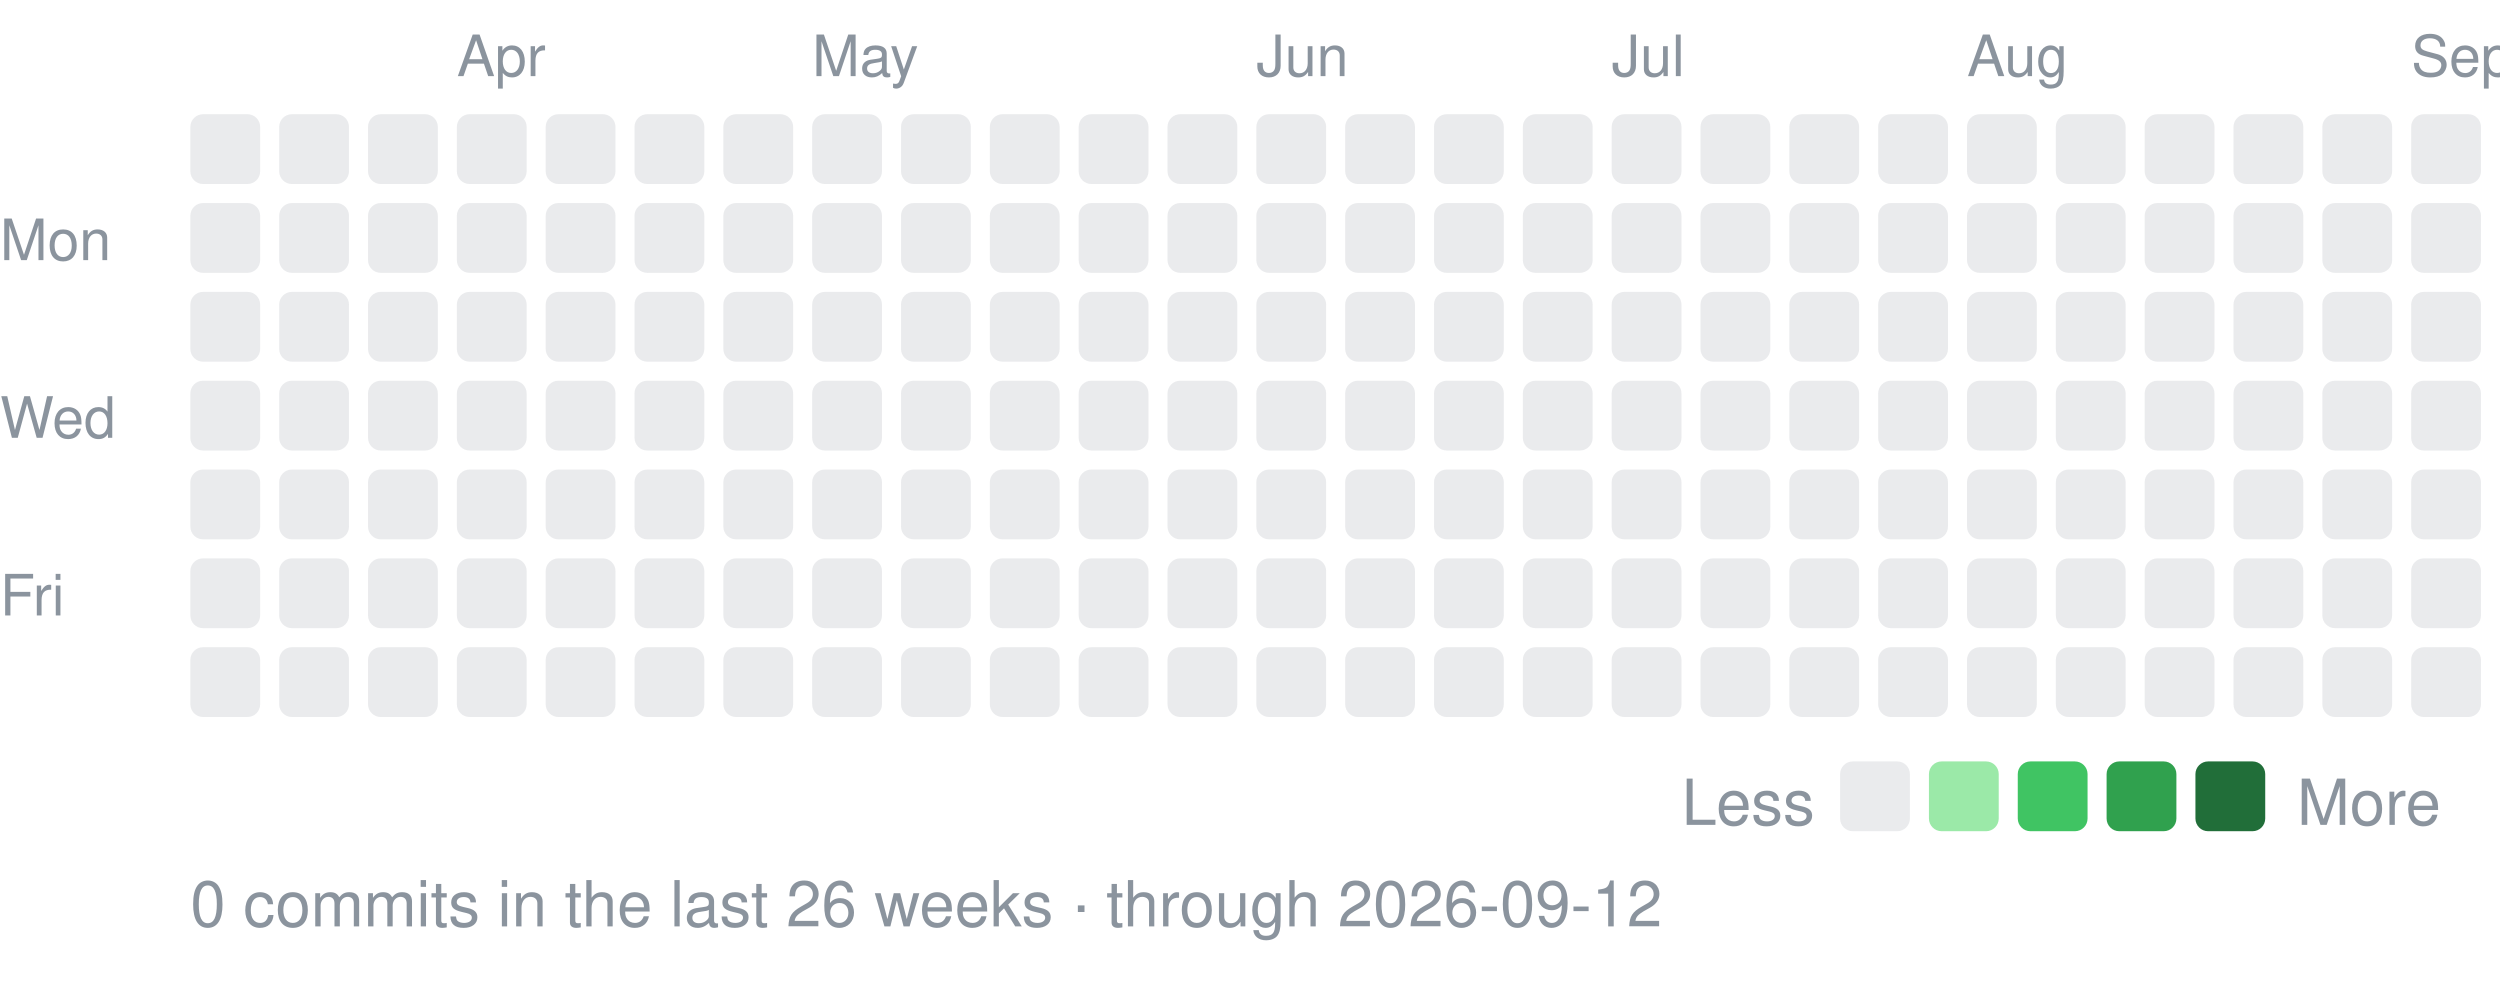
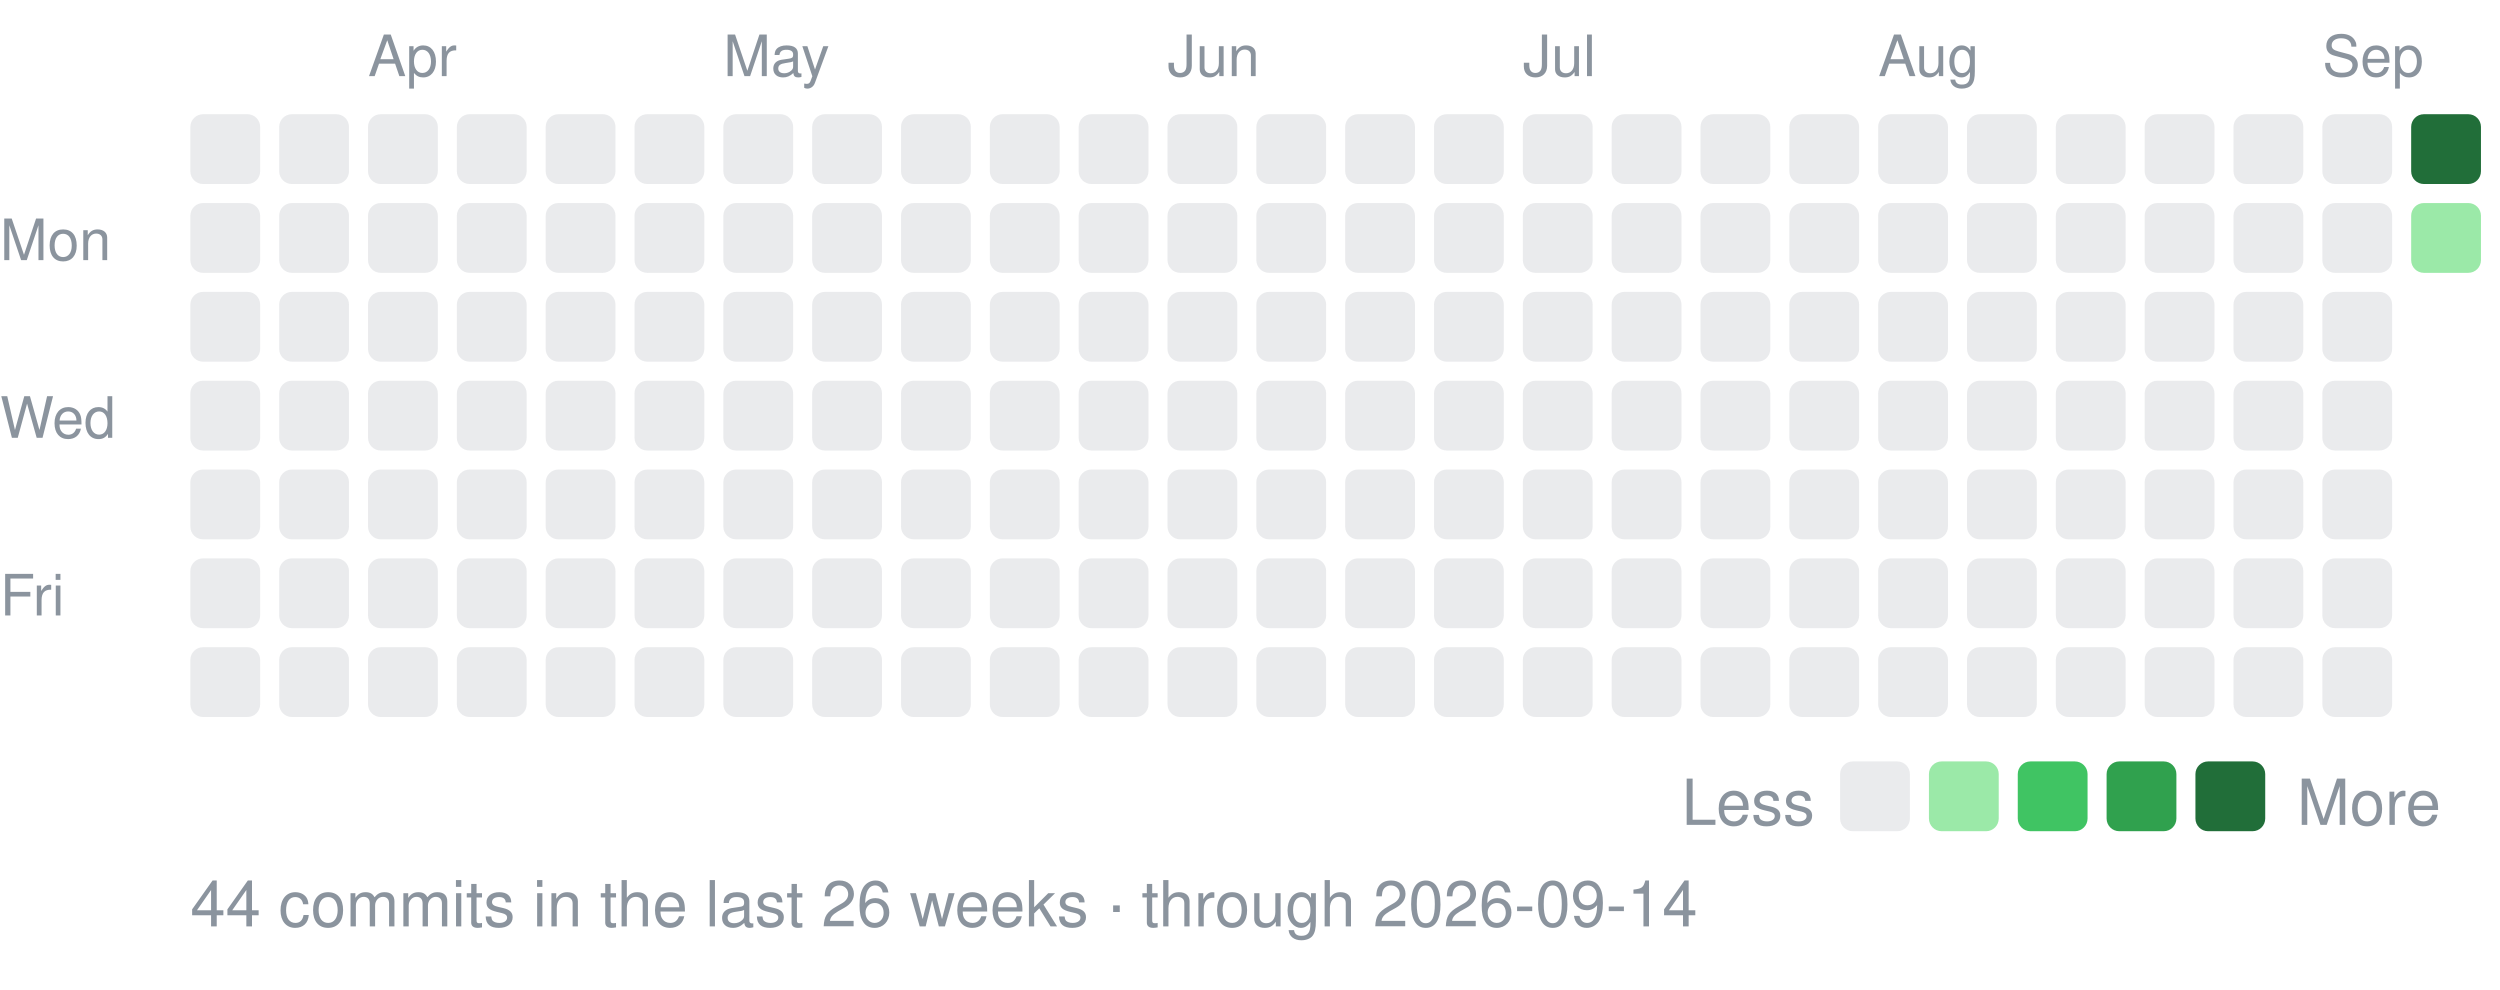
<svg xmlns="http://www.w3.org/2000/svg" width="394" height="156" viewBox="0 0 394 156" role="img">
  <g font-family="-apple-system,BlinkMacSystemFont,Segoe UI,Helvetica,Arial,PingFang SC,sans-serif" font-size="9" fill="#8b949e">
-     <text x="72" y="12">Apr</text>
-     <text x="128" y="12">May</text>
-     <text x="198" y="12">Jun</text>
-     <text x="254" y="12">Jul</text>
-     <text x="310" y="12">Aug</text>
-     <text x="380" y="12">Sep</text>
+     <text x="58" y="12">Apr</text>
+     <text x="114" y="12">May</text>
+     <text x="184" y="12">Jun</text>
+     <text x="240" y="12">Jul</text>
+     <text x="296" y="12">Aug</text>
+     <text x="366" y="12">Sep</text>
    <text x="0" y="41">Mon</text>
    <text x="0" y="69">Wed</text>
    <text x="0" y="97">Fri</text>
  </g>
  <rect x="30" y="18" width="11" height="11" rx="2" fill="rgba(139,148,158,0.18)" />
  <rect x="30" y="32" width="11" height="11" rx="2" fill="rgba(139,148,158,0.18)" />
  <rect x="30" y="46" width="11" height="11" rx="2" fill="rgba(139,148,158,0.18)" />
  <rect x="30" y="60" width="11" height="11" rx="2" fill="rgba(139,148,158,0.18)" />
  <rect x="30" y="74" width="11" height="11" rx="2" fill="rgba(139,148,158,0.18)" />
  <rect x="30" y="88" width="11" height="11" rx="2" fill="rgba(139,148,158,0.18)" />
  <rect x="30" y="102" width="11" height="11" rx="2" fill="rgba(139,148,158,0.18)" />
  <rect x="44" y="18" width="11" height="11" rx="2" fill="rgba(139,148,158,0.18)" />
  <rect x="44" y="32" width="11" height="11" rx="2" fill="rgba(139,148,158,0.18)" />
  <rect x="44" y="46" width="11" height="11" rx="2" fill="rgba(139,148,158,0.18)" />
  <rect x="44" y="60" width="11" height="11" rx="2" fill="rgba(139,148,158,0.18)" />
  <rect x="44" y="74" width="11" height="11" rx="2" fill="rgba(139,148,158,0.18)" />
  <rect x="44" y="88" width="11" height="11" rx="2" fill="rgba(139,148,158,0.18)" />
  <rect x="44" y="102" width="11" height="11" rx="2" fill="rgba(139,148,158,0.18)" />
  <rect x="58" y="18" width="11" height="11" rx="2" fill="rgba(139,148,158,0.18)" />
  <rect x="58" y="32" width="11" height="11" rx="2" fill="rgba(139,148,158,0.18)" />
  <rect x="58" y="46" width="11" height="11" rx="2" fill="rgba(139,148,158,0.18)" />
  <rect x="58" y="60" width="11" height="11" rx="2" fill="rgba(139,148,158,0.18)" />
  <rect x="58" y="74" width="11" height="11" rx="2" fill="rgba(139,148,158,0.18)" />
  <rect x="58" y="88" width="11" height="11" rx="2" fill="rgba(139,148,158,0.18)" />
  <rect x="58" y="102" width="11" height="11" rx="2" fill="rgba(139,148,158,0.18)" />
  <rect x="72" y="18" width="11" height="11" rx="2" fill="rgba(139,148,158,0.18)" />
  <rect x="72" y="32" width="11" height="11" rx="2" fill="rgba(139,148,158,0.18)" />
  <rect x="72" y="46" width="11" height="11" rx="2" fill="rgba(139,148,158,0.18)" />
  <rect x="72" y="60" width="11" height="11" rx="2" fill="rgba(139,148,158,0.18)" />
  <rect x="72" y="74" width="11" height="11" rx="2" fill="rgba(139,148,158,0.18)" />
  <rect x="72" y="88" width="11" height="11" rx="2" fill="rgba(139,148,158,0.18)" />
  <rect x="72" y="102" width="11" height="11" rx="2" fill="rgba(139,148,158,0.18)" />
  <rect x="86" y="18" width="11" height="11" rx="2" fill="rgba(139,148,158,0.18)" />
  <rect x="86" y="32" width="11" height="11" rx="2" fill="rgba(139,148,158,0.18)" />
  <rect x="86" y="46" width="11" height="11" rx="2" fill="rgba(139,148,158,0.18)" />
  <rect x="86" y="60" width="11" height="11" rx="2" fill="rgba(139,148,158,0.18)" />
  <rect x="86" y="74" width="11" height="11" rx="2" fill="rgba(139,148,158,0.18)" />
  <rect x="86" y="88" width="11" height="11" rx="2" fill="rgba(139,148,158,0.18)" />
  <rect x="86" y="102" width="11" height="11" rx="2" fill="rgba(139,148,158,0.18)" />
  <rect x="100" y="18" width="11" height="11" rx="2" fill="rgba(139,148,158,0.18)" />
  <rect x="100" y="32" width="11" height="11" rx="2" fill="rgba(139,148,158,0.18)" />
  <rect x="100" y="46" width="11" height="11" rx="2" fill="rgba(139,148,158,0.18)" />
  <rect x="100" y="60" width="11" height="11" rx="2" fill="rgba(139,148,158,0.18)" />
  <rect x="100" y="74" width="11" height="11" rx="2" fill="rgba(139,148,158,0.18)" />
  <rect x="100" y="88" width="11" height="11" rx="2" fill="rgba(139,148,158,0.18)" />
  <rect x="100" y="102" width="11" height="11" rx="2" fill="rgba(139,148,158,0.18)" />
  <rect x="114" y="18" width="11" height="11" rx="2" fill="rgba(139,148,158,0.18)" />
  <rect x="114" y="32" width="11" height="11" rx="2" fill="rgba(139,148,158,0.18)" />
  <rect x="114" y="46" width="11" height="11" rx="2" fill="rgba(139,148,158,0.18)" />
  <rect x="114" y="60" width="11" height="11" rx="2" fill="rgba(139,148,158,0.18)" />
  <rect x="114" y="74" width="11" height="11" rx="2" fill="rgba(139,148,158,0.18)" />
  <rect x="114" y="88" width="11" height="11" rx="2" fill="rgba(139,148,158,0.18)" />
  <rect x="114" y="102" width="11" height="11" rx="2" fill="rgba(139,148,158,0.18)" />
  <rect x="128" y="18" width="11" height="11" rx="2" fill="rgba(139,148,158,0.18)" />
  <rect x="128" y="32" width="11" height="11" rx="2" fill="rgba(139,148,158,0.18)" />
  <rect x="128" y="46" width="11" height="11" rx="2" fill="rgba(139,148,158,0.18)" />
  <rect x="128" y="60" width="11" height="11" rx="2" fill="rgba(139,148,158,0.18)" />
  <rect x="128" y="74" width="11" height="11" rx="2" fill="rgba(139,148,158,0.18)" />
  <rect x="128" y="88" width="11" height="11" rx="2" fill="rgba(139,148,158,0.18)" />
  <rect x="128" y="102" width="11" height="11" rx="2" fill="rgba(139,148,158,0.18)" />
  <rect x="142" y="18" width="11" height="11" rx="2" fill="rgba(139,148,158,0.18)" />
  <rect x="142" y="32" width="11" height="11" rx="2" fill="rgba(139,148,158,0.18)" />
  <rect x="142" y="46" width="11" height="11" rx="2" fill="rgba(139,148,158,0.18)" />
  <rect x="142" y="60" width="11" height="11" rx="2" fill="rgba(139,148,158,0.18)" />
  <rect x="142" y="74" width="11" height="11" rx="2" fill="rgba(139,148,158,0.18)" />
  <rect x="142" y="88" width="11" height="11" rx="2" fill="rgba(139,148,158,0.18)" />
  <rect x="142" y="102" width="11" height="11" rx="2" fill="rgba(139,148,158,0.18)" />
  <rect x="156" y="18" width="11" height="11" rx="2" fill="rgba(139,148,158,0.18)" />
  <rect x="156" y="32" width="11" height="11" rx="2" fill="rgba(139,148,158,0.18)" />
  <rect x="156" y="46" width="11" height="11" rx="2" fill="rgba(139,148,158,0.18)" />
  <rect x="156" y="60" width="11" height="11" rx="2" fill="rgba(139,148,158,0.18)" />
  <rect x="156" y="74" width="11" height="11" rx="2" fill="rgba(139,148,158,0.18)" />
  <rect x="156" y="88" width="11" height="11" rx="2" fill="rgba(139,148,158,0.18)" />
  <rect x="156" y="102" width="11" height="11" rx="2" fill="rgba(139,148,158,0.18)" />
  <rect x="170" y="18" width="11" height="11" rx="2" fill="rgba(139,148,158,0.18)" />
  <rect x="170" y="32" width="11" height="11" rx="2" fill="rgba(139,148,158,0.18)" />
  <rect x="170" y="46" width="11" height="11" rx="2" fill="rgba(139,148,158,0.18)" />
  <rect x="170" y="60" width="11" height="11" rx="2" fill="rgba(139,148,158,0.18)" />
  <rect x="170" y="74" width="11" height="11" rx="2" fill="rgba(139,148,158,0.18)" />
  <rect x="170" y="88" width="11" height="11" rx="2" fill="rgba(139,148,158,0.18)" />
  <rect x="170" y="102" width="11" height="11" rx="2" fill="rgba(139,148,158,0.18)" />
  <rect x="184" y="18" width="11" height="11" rx="2" fill="rgba(139,148,158,0.18)" />
  <rect x="184" y="32" width="11" height="11" rx="2" fill="rgba(139,148,158,0.18)" />
  <rect x="184" y="46" width="11" height="11" rx="2" fill="rgba(139,148,158,0.18)" />
  <rect x="184" y="60" width="11" height="11" rx="2" fill="rgba(139,148,158,0.18)" />
  <rect x="184" y="74" width="11" height="11" rx="2" fill="rgba(139,148,158,0.18)" />
  <rect x="184" y="88" width="11" height="11" rx="2" fill="rgba(139,148,158,0.18)" />
  <rect x="184" y="102" width="11" height="11" rx="2" fill="rgba(139,148,158,0.18)" />
  <rect x="198" y="18" width="11" height="11" rx="2" fill="rgba(139,148,158,0.18)" />
  <rect x="198" y="32" width="11" height="11" rx="2" fill="rgba(139,148,158,0.18)" />
  <rect x="198" y="46" width="11" height="11" rx="2" fill="rgba(139,148,158,0.18)" />
  <rect x="198" y="60" width="11" height="11" rx="2" fill="rgba(139,148,158,0.18)" />
  <rect x="198" y="74" width="11" height="11" rx="2" fill="rgba(139,148,158,0.18)" />
  <rect x="198" y="88" width="11" height="11" rx="2" fill="rgba(139,148,158,0.18)" />
  <rect x="198" y="102" width="11" height="11" rx="2" fill="rgba(139,148,158,0.18)" />
  <rect x="212" y="18" width="11" height="11" rx="2" fill="rgba(139,148,158,0.18)" />
  <rect x="212" y="32" width="11" height="11" rx="2" fill="rgba(139,148,158,0.18)" />
  <rect x="212" y="46" width="11" height="11" rx="2" fill="rgba(139,148,158,0.18)" />
  <rect x="212" y="60" width="11" height="11" rx="2" fill="rgba(139,148,158,0.18)" />
  <rect x="212" y="74" width="11" height="11" rx="2" fill="rgba(139,148,158,0.18)" />
  <rect x="212" y="88" width="11" height="11" rx="2" fill="rgba(139,148,158,0.18)" />
  <rect x="212" y="102" width="11" height="11" rx="2" fill="rgba(139,148,158,0.18)" />
  <rect x="226" y="18" width="11" height="11" rx="2" fill="rgba(139,148,158,0.18)" />
  <rect x="226" y="32" width="11" height="11" rx="2" fill="rgba(139,148,158,0.18)" />
  <rect x="226" y="46" width="11" height="11" rx="2" fill="rgba(139,148,158,0.18)" />
  <rect x="226" y="60" width="11" height="11" rx="2" fill="rgba(139,148,158,0.18)" />
  <rect x="226" y="74" width="11" height="11" rx="2" fill="rgba(139,148,158,0.18)" />
  <rect x="226" y="88" width="11" height="11" rx="2" fill="rgba(139,148,158,0.18)" />
  <rect x="226" y="102" width="11" height="11" rx="2" fill="rgba(139,148,158,0.18)" />
  <rect x="240" y="18" width="11" height="11" rx="2" fill="rgba(139,148,158,0.18)" />
  <rect x="240" y="32" width="11" height="11" rx="2" fill="rgba(139,148,158,0.18)" />
  <rect x="240" y="46" width="11" height="11" rx="2" fill="rgba(139,148,158,0.18)" />
  <rect x="240" y="60" width="11" height="11" rx="2" fill="rgba(139,148,158,0.18)" />
  <rect x="240" y="74" width="11" height="11" rx="2" fill="rgba(139,148,158,0.18)" />
  <rect x="240" y="88" width="11" height="11" rx="2" fill="rgba(139,148,158,0.18)" />
  <rect x="240" y="102" width="11" height="11" rx="2" fill="rgba(139,148,158,0.18)" />
  <rect x="254" y="18" width="11" height="11" rx="2" fill="rgba(139,148,158,0.18)" />
  <rect x="254" y="32" width="11" height="11" rx="2" fill="rgba(139,148,158,0.18)" />
  <rect x="254" y="46" width="11" height="11" rx="2" fill="rgba(139,148,158,0.18)" />
  <rect x="254" y="60" width="11" height="11" rx="2" fill="rgba(139,148,158,0.18)" />
  <rect x="254" y="74" width="11" height="11" rx="2" fill="rgba(139,148,158,0.18)" />
  <rect x="254" y="88" width="11" height="11" rx="2" fill="rgba(139,148,158,0.18)" />
  <rect x="254" y="102" width="11" height="11" rx="2" fill="rgba(139,148,158,0.18)" />
  <rect x="268" y="18" width="11" height="11" rx="2" fill="rgba(139,148,158,0.18)" />
  <rect x="268" y="32" width="11" height="11" rx="2" fill="rgba(139,148,158,0.18)" />
  <rect x="268" y="46" width="11" height="11" rx="2" fill="rgba(139,148,158,0.18)" />
  <rect x="268" y="60" width="11" height="11" rx="2" fill="rgba(139,148,158,0.18)" />
  <rect x="268" y="74" width="11" height="11" rx="2" fill="rgba(139,148,158,0.18)" />
  <rect x="268" y="88" width="11" height="11" rx="2" fill="rgba(139,148,158,0.18)" />
  <rect x="268" y="102" width="11" height="11" rx="2" fill="rgba(139,148,158,0.18)" />
  <rect x="282" y="18" width="11" height="11" rx="2" fill="rgba(139,148,158,0.18)" />
  <rect x="282" y="32" width="11" height="11" rx="2" fill="rgba(139,148,158,0.18)" />
  <rect x="282" y="46" width="11" height="11" rx="2" fill="rgba(139,148,158,0.18)" />
  <rect x="282" y="60" width="11" height="11" rx="2" fill="rgba(139,148,158,0.18)" />
  <rect x="282" y="74" width="11" height="11" rx="2" fill="rgba(139,148,158,0.18)" />
  <rect x="282" y="88" width="11" height="11" rx="2" fill="rgba(139,148,158,0.18)" />
  <rect x="282" y="102" width="11" height="11" rx="2" fill="rgba(139,148,158,0.18)" />
  <rect x="296" y="18" width="11" height="11" rx="2" fill="rgba(139,148,158,0.18)" />
  <rect x="296" y="32" width="11" height="11" rx="2" fill="rgba(139,148,158,0.18)" />
  <rect x="296" y="46" width="11" height="11" rx="2" fill="rgba(139,148,158,0.18)" />
  <rect x="296" y="60" width="11" height="11" rx="2" fill="rgba(139,148,158,0.18)" />
  <rect x="296" y="74" width="11" height="11" rx="2" fill="rgba(139,148,158,0.18)" />
  <rect x="296" y="88" width="11" height="11" rx="2" fill="rgba(139,148,158,0.18)" />
  <rect x="296" y="102" width="11" height="11" rx="2" fill="rgba(139,148,158,0.18)" />
  <rect x="310" y="18" width="11" height="11" rx="2" fill="rgba(139,148,158,0.18)" />
  <rect x="310" y="32" width="11" height="11" rx="2" fill="rgba(139,148,158,0.18)" />
  <rect x="310" y="46" width="11" height="11" rx="2" fill="rgba(139,148,158,0.18)" />
  <rect x="310" y="60" width="11" height="11" rx="2" fill="rgba(139,148,158,0.18)" />
  <rect x="310" y="74" width="11" height="11" rx="2" fill="rgba(139,148,158,0.18)" />
  <rect x="310" y="88" width="11" height="11" rx="2" fill="rgba(139,148,158,0.18)" />
  <rect x="310" y="102" width="11" height="11" rx="2" fill="rgba(139,148,158,0.18)" />
  <rect x="324" y="18" width="11" height="11" rx="2" fill="rgba(139,148,158,0.18)" />
  <rect x="324" y="32" width="11" height="11" rx="2" fill="rgba(139,148,158,0.18)" />
  <rect x="324" y="46" width="11" height="11" rx="2" fill="rgba(139,148,158,0.18)" />
  <rect x="324" y="60" width="11" height="11" rx="2" fill="rgba(139,148,158,0.18)" />
  <rect x="324" y="74" width="11" height="11" rx="2" fill="rgba(139,148,158,0.18)" />
  <rect x="324" y="88" width="11" height="11" rx="2" fill="rgba(139,148,158,0.18)" />
  <rect x="324" y="102" width="11" height="11" rx="2" fill="rgba(139,148,158,0.18)" />
  <rect x="338" y="18" width="11" height="11" rx="2" fill="rgba(139,148,158,0.18)" />
  <rect x="338" y="32" width="11" height="11" rx="2" fill="rgba(139,148,158,0.18)" />
  <rect x="338" y="46" width="11" height="11" rx="2" fill="rgba(139,148,158,0.18)" />
  <rect x="338" y="60" width="11" height="11" rx="2" fill="rgba(139,148,158,0.18)" />
  <rect x="338" y="74" width="11" height="11" rx="2" fill="rgba(139,148,158,0.18)" />
  <rect x="338" y="88" width="11" height="11" rx="2" fill="rgba(139,148,158,0.18)" />
  <rect x="338" y="102" width="11" height="11" rx="2" fill="rgba(139,148,158,0.18)" />
  <rect x="352" y="18" width="11" height="11" rx="2" fill="rgba(139,148,158,0.18)" />
  <rect x="352" y="32" width="11" height="11" rx="2" fill="rgba(139,148,158,0.18)" />
  <rect x="352" y="46" width="11" height="11" rx="2" fill="rgba(139,148,158,0.18)" />
  <rect x="352" y="60" width="11" height="11" rx="2" fill="rgba(139,148,158,0.18)" />
  <rect x="352" y="74" width="11" height="11" rx="2" fill="rgba(139,148,158,0.18)" />
  <rect x="352" y="88" width="11" height="11" rx="2" fill="rgba(139,148,158,0.18)" />
  <rect x="352" y="102" width="11" height="11" rx="2" fill="rgba(139,148,158,0.18)" />
  <rect x="366" y="18" width="11" height="11" rx="2" fill="rgba(139,148,158,0.18)" />
  <rect x="366" y="32" width="11" height="11" rx="2" fill="rgba(139,148,158,0.18)" />
  <rect x="366" y="46" width="11" height="11" rx="2" fill="rgba(139,148,158,0.18)" />
  <rect x="366" y="60" width="11" height="11" rx="2" fill="rgba(139,148,158,0.18)" />
  <rect x="366" y="74" width="11" height="11" rx="2" fill="rgba(139,148,158,0.18)" />
  <rect x="366" y="88" width="11" height="11" rx="2" fill="rgba(139,148,158,0.18)" />
  <rect x="366" y="102" width="11" height="11" rx="2" fill="rgba(139,148,158,0.18)" />
-   <rect x="380" y="18" width="11" height="11" rx="2" fill="rgba(139,148,158,0.18)" />
-   <rect x="380" y="32" width="11" height="11" rx="2" fill="rgba(139,148,158,0.18)" />
-   <rect x="380" y="46" width="11" height="11" rx="2" fill="rgba(139,148,158,0.18)" />
-   <rect x="380" y="60" width="11" height="11" rx="2" fill="rgba(139,148,158,0.18)" />
-   <rect x="380" y="74" width="11" height="11" rx="2" fill="rgba(139,148,158,0.18)" />
-   <rect x="380" y="88" width="11" height="11" rx="2" fill="rgba(139,148,158,0.18)" />
-   <rect x="380" y="102" width="11" height="11" rx="2" fill="rgba(139,148,158,0.18)" />
+   <rect x="380" y="18" width="11" height="11" rx="2" fill="#216e39" />
+   <rect x="380" y="32" width="11" height="11" rx="2" fill="#9be9a8" />
  <g font-family="-apple-system,BlinkMacSystemFont,Segoe UI,Helvetica,Arial,PingFang SC,sans-serif" font-size="10" fill="#8b949e">
-     <text x="30" y="146">0 commits in the last 26 weeks · through 2026-09-12</text>
+     <text x="30" y="146">44 commits in the last 26 weeks · through 2026-09-14</text>
    <text x="286" y="130" text-anchor="end">Less</text>
    <rect x="290" y="120" width="11" height="11" rx="2" fill="rgba(139,148,158,0.18)" />
    <rect x="304" y="120" width="11" height="11" rx="2" fill="#9be9a8" />
    <rect x="318" y="120" width="11" height="11" rx="2" fill="#40c463" />
    <rect x="332" y="120" width="11" height="11" rx="2" fill="#30a14e" />
    <rect x="346" y="120" width="11" height="11" rx="2" fill="#216e39" />
    <text x="362" y="130">More</text>
  </g>
</svg>
